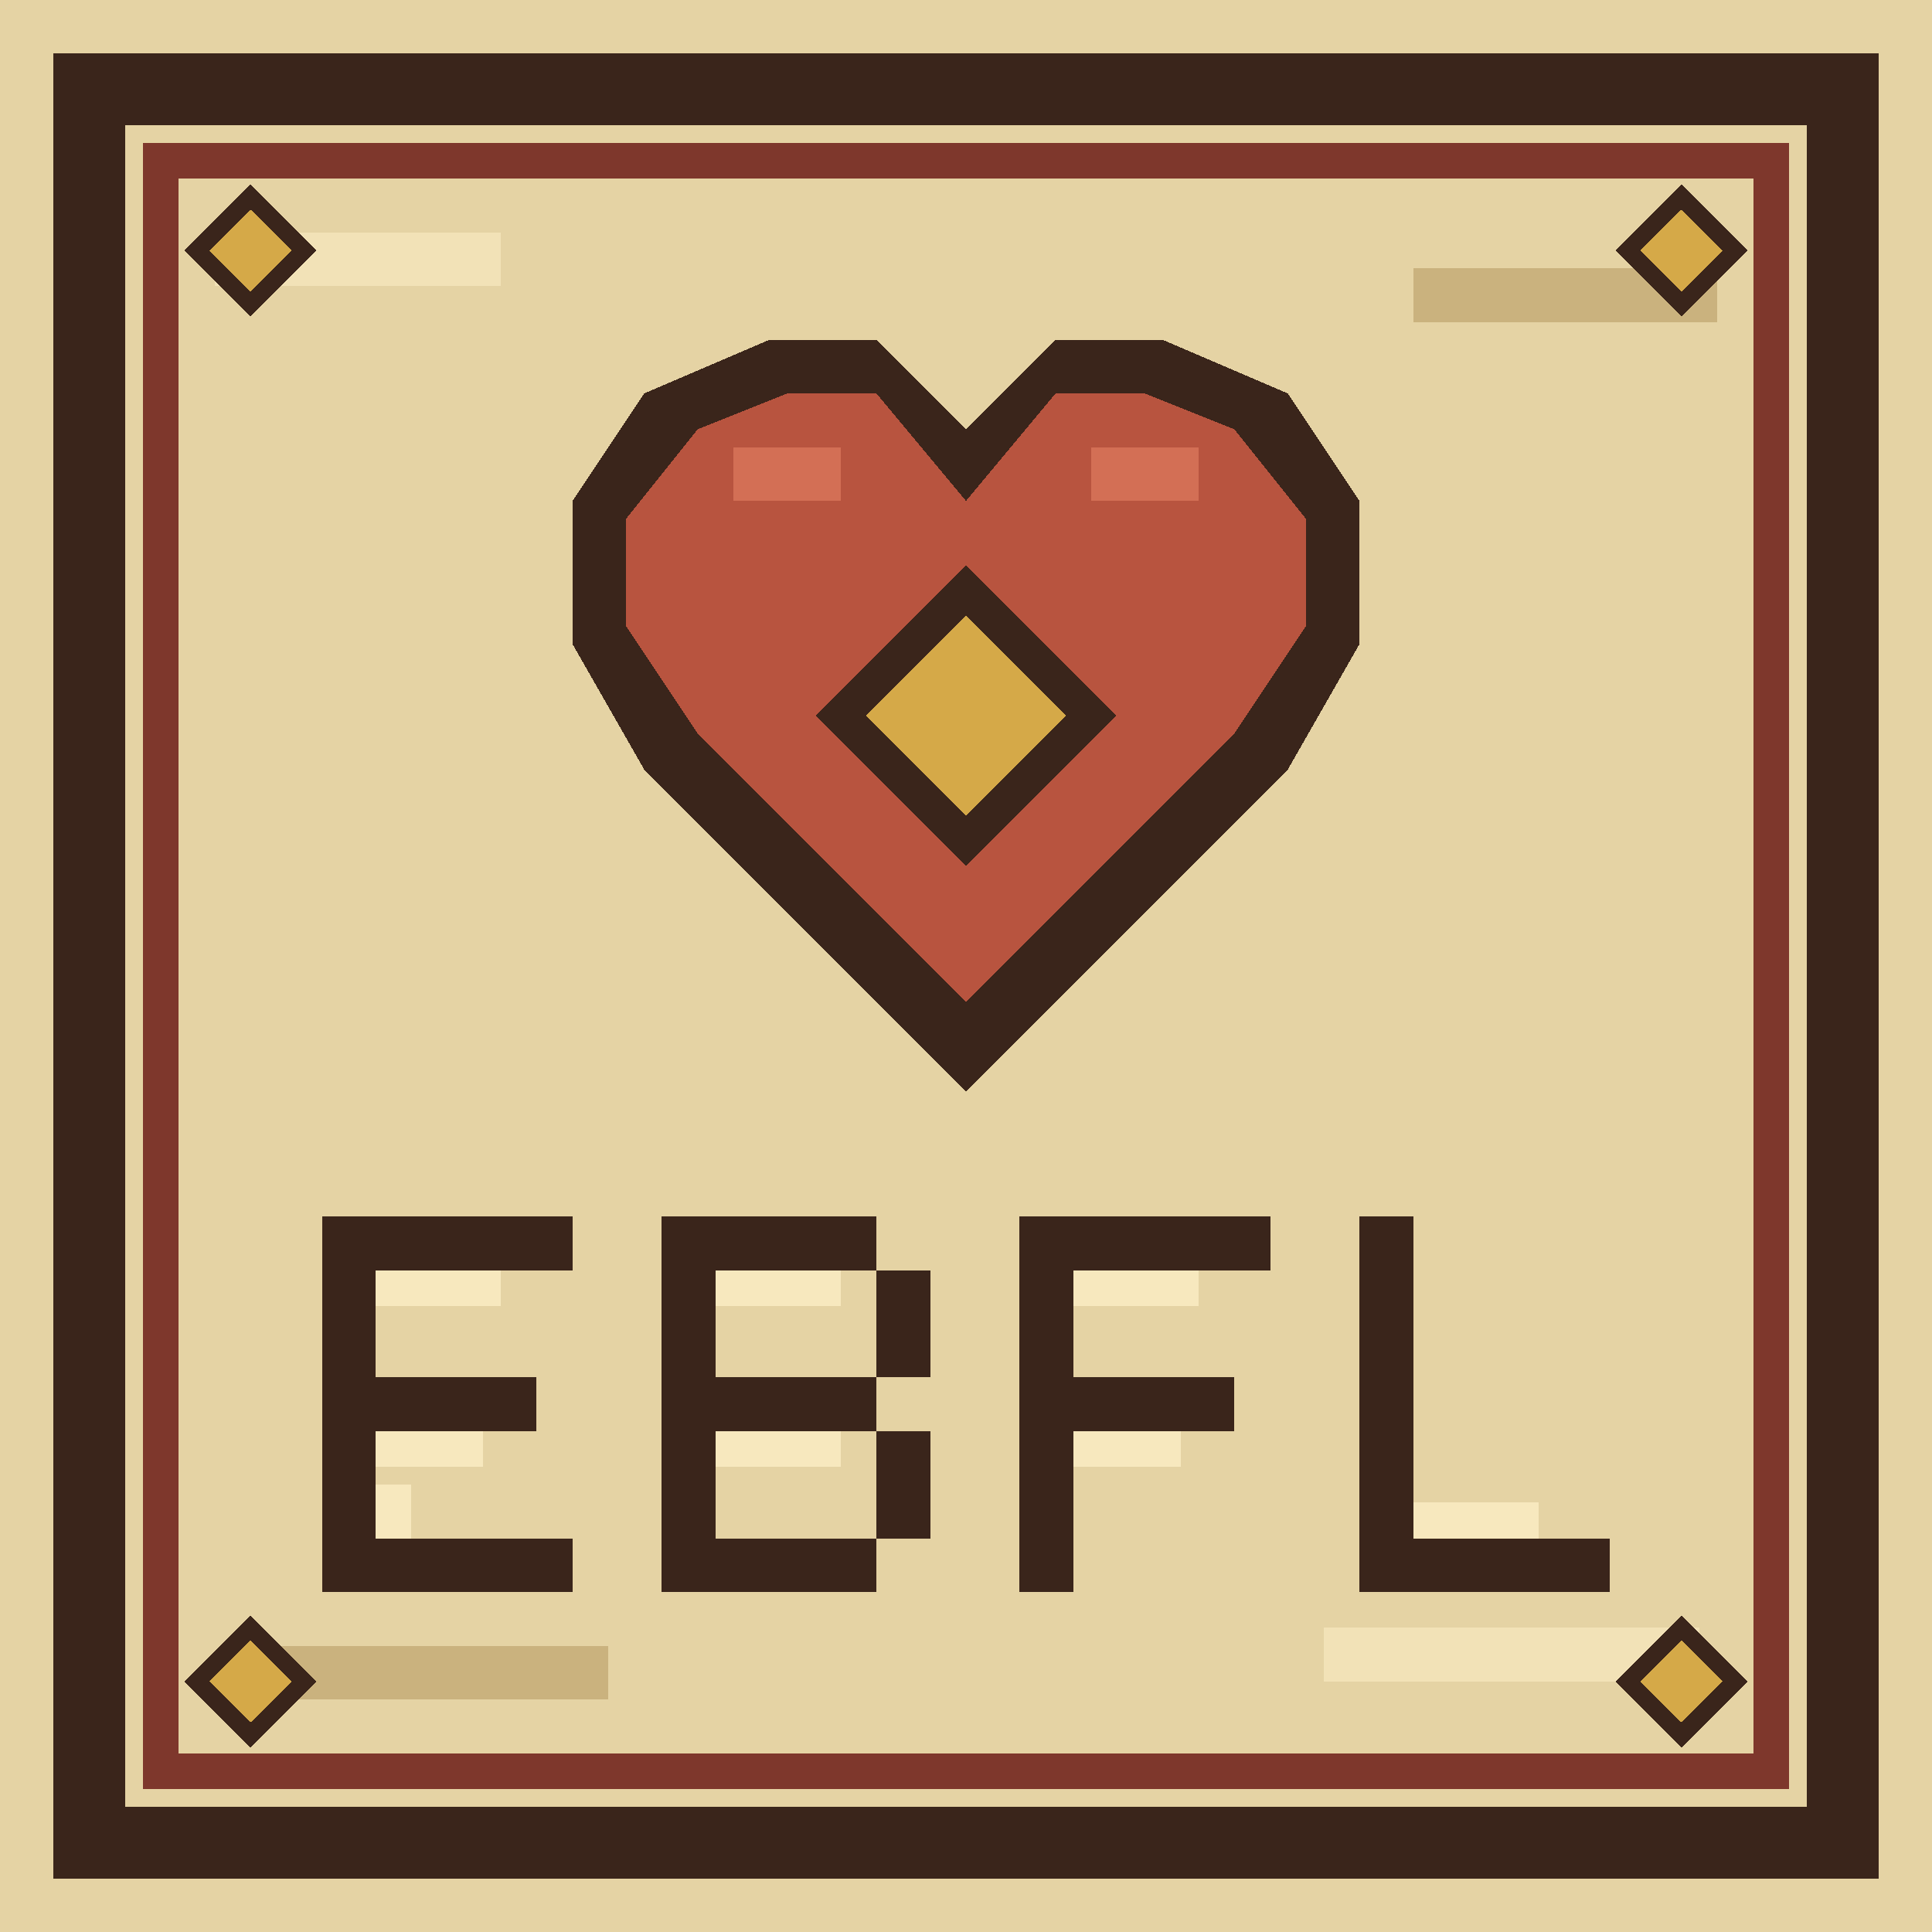
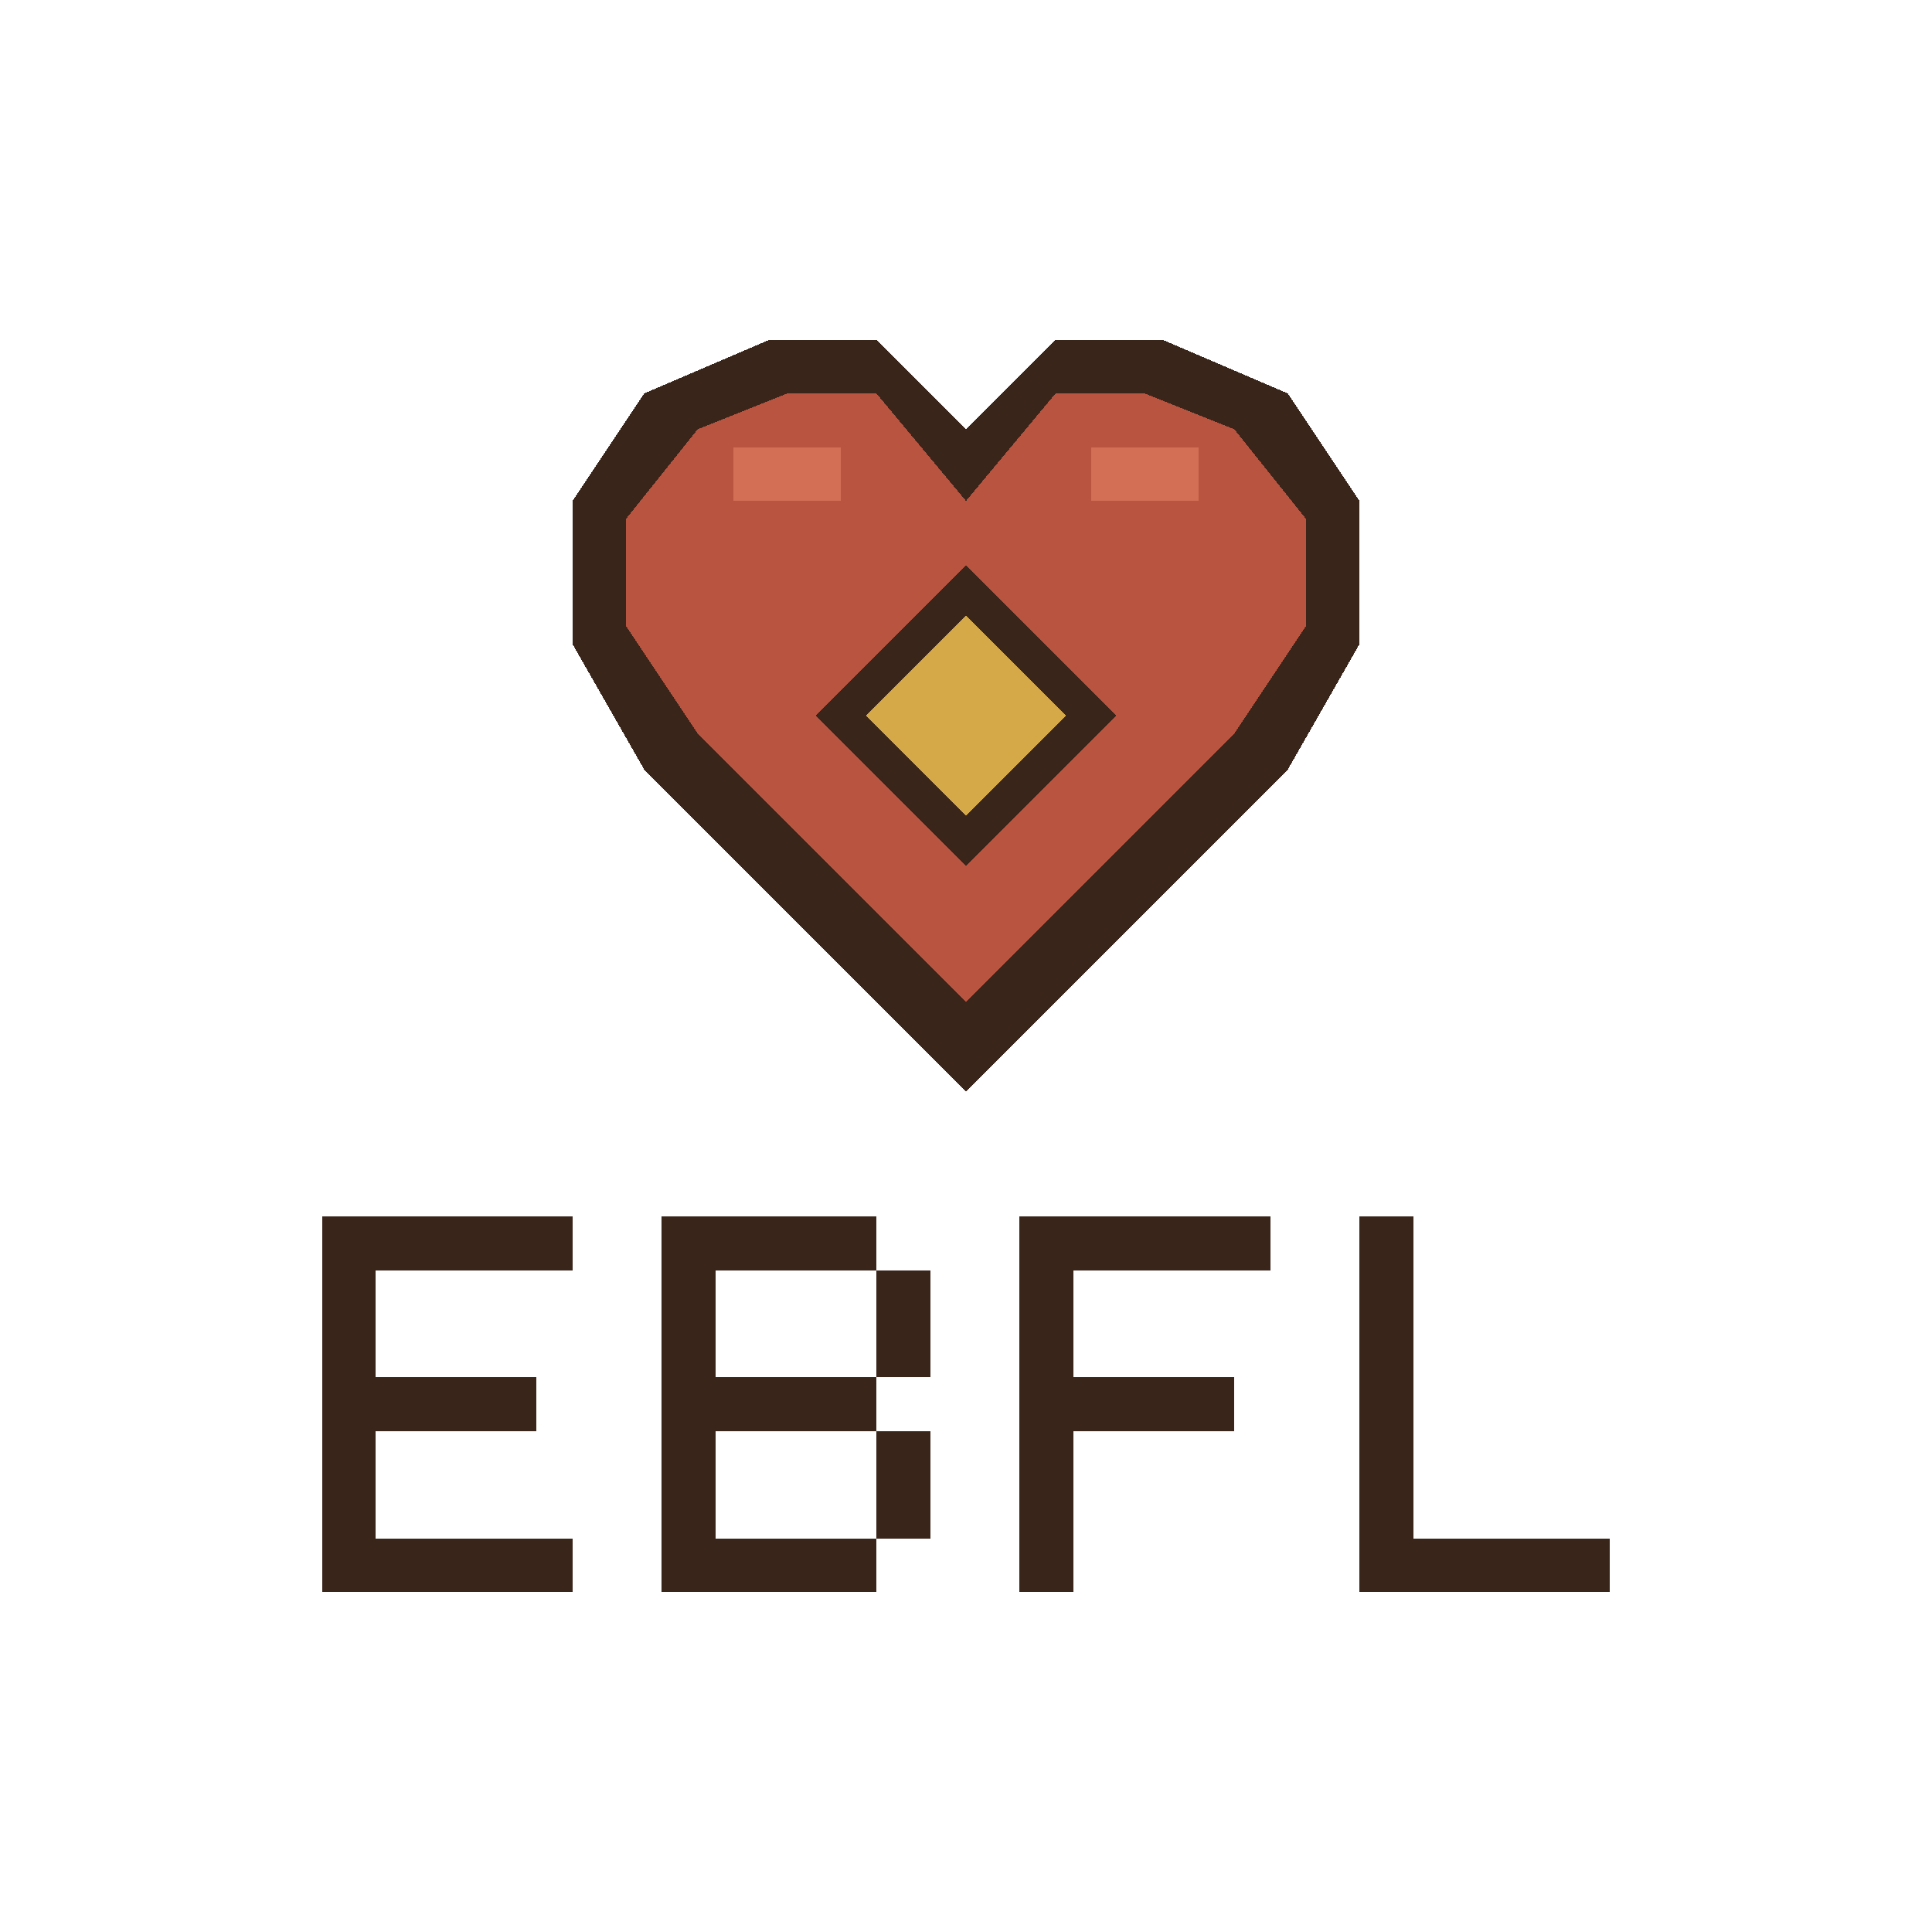
<svg xmlns="http://www.w3.org/2000/svg" width="432" height="432" viewBox="0 0 108 108" shape-rendering="crispEdges">
-   <rect width="108" height="108" fill="#e5d3a4" />
-   <rect x="5" y="5" width="98" height="98" fill="none" stroke="#3a251b" stroke-width="4" />
-   <rect x="9" y="9" width="90" height="90" fill="none" stroke="#7e372c" stroke-width="2" />
-   <rect x="12" y="13" width="16" height="3" fill="#f2e2b7" />
-   <rect x="79" y="15" width="17" height="3" fill="#cab27e" />
-   <rect x="13" y="92" width="21" height="3" fill="#cab27e" />
-   <rect x="74" y="91" width="21" height="3" fill="#f2e2b7" />
-   <g fill="#d5a948" stroke="#3a251b" stroke-width="1">
-     <path d="M14 11l3 3-3 3-3-3z" />
-     <path d="M94 11l3 3-3 3-3-3z" />
-     <path d="M14 91l3 3-3 3-3-3z" />
-     <path d="M94 91l3 3-3 3-3-3z" />
-   </g>
  <path d="M32 28L36 22L43 19L49 19L54 24L59 19L65 19L72 22L76 28L76 36L72 43L66 49L60 55L54 61L48 55L42 49L36 43L32 36Z" fill="#3a251b" />
  <path d="M35 29L39 24L44 22L49 22L54 28L59 22L64 22L69 24L73 29L73 35L69 41L63 47L58 52L54 56L50 52L45 47L39 41L35 35Z" fill="#b8543f" />
  <rect x="41" y="25" width="6" height="3" fill="#d36f55" />
  <rect x="61" y="25" width="6" height="3" fill="#d36f55" />
  <path d="M54 33L61 40L54 47L47 40Z" fill="#d5a948" stroke="#3a251b" stroke-width="2" />
  <g fill="#3a251b">
    <rect x="18" y="68" width="3" height="21" />
    <rect x="21" y="68" width="11" height="3" />
    <rect x="21" y="77" width="9" height="3" />
    <rect x="21" y="86" width="11" height="3" />
    <rect x="37" y="68" width="3" height="21" />
    <rect x="40" y="68" width="9" height="3" />
    <rect x="40" y="77" width="9" height="3" />
    <rect x="40" y="86" width="9" height="3" />
    <rect x="49" y="71" width="3" height="6" />
    <rect x="49" y="80" width="3" height="6" />
    <rect x="57" y="68" width="3" height="21" />
    <rect x="60" y="68" width="11" height="3" />
    <rect x="60" y="77" width="9" height="3" />
    <rect x="76" y="68" width="3" height="21" />
    <rect x="79" y="86" width="11" height="3" />
  </g>
-   <g fill="#f7e8be">
-     <rect x="21" y="71" width="7" height="2" />
-     <rect x="21" y="80" width="6" height="2" />
-     <rect x="21" y="83" width="2" height="3" />
-     <rect x="40" y="71" width="7" height="2" />
-     <rect x="40" y="80" width="7" height="2" />
-     <rect x="60" y="71" width="7" height="2" />
-     <rect x="60" y="80" width="6" height="2" />
-     <rect x="79" y="84" width="7" height="2" />
-   </g>
</svg>
